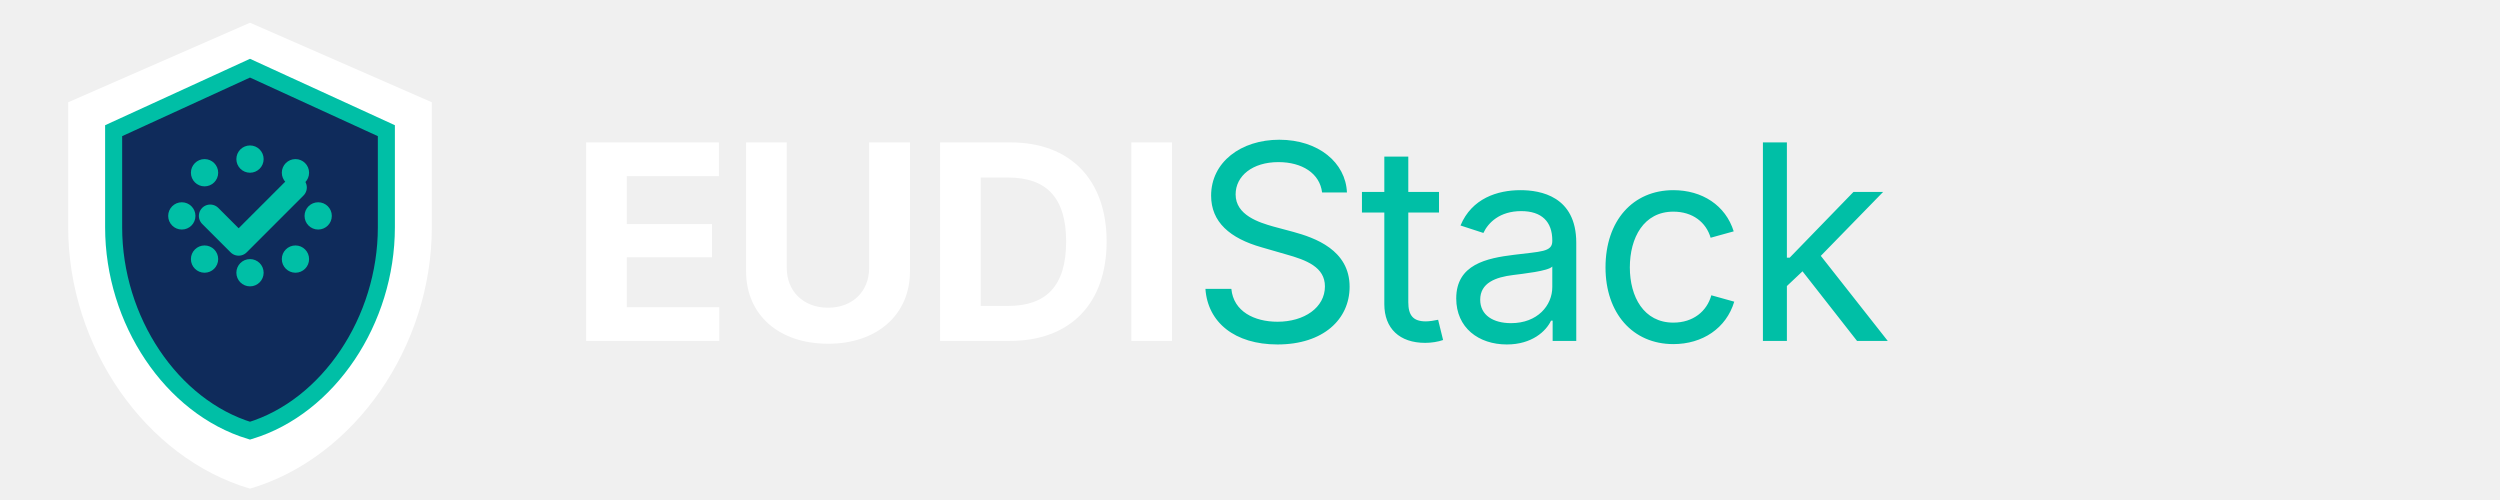
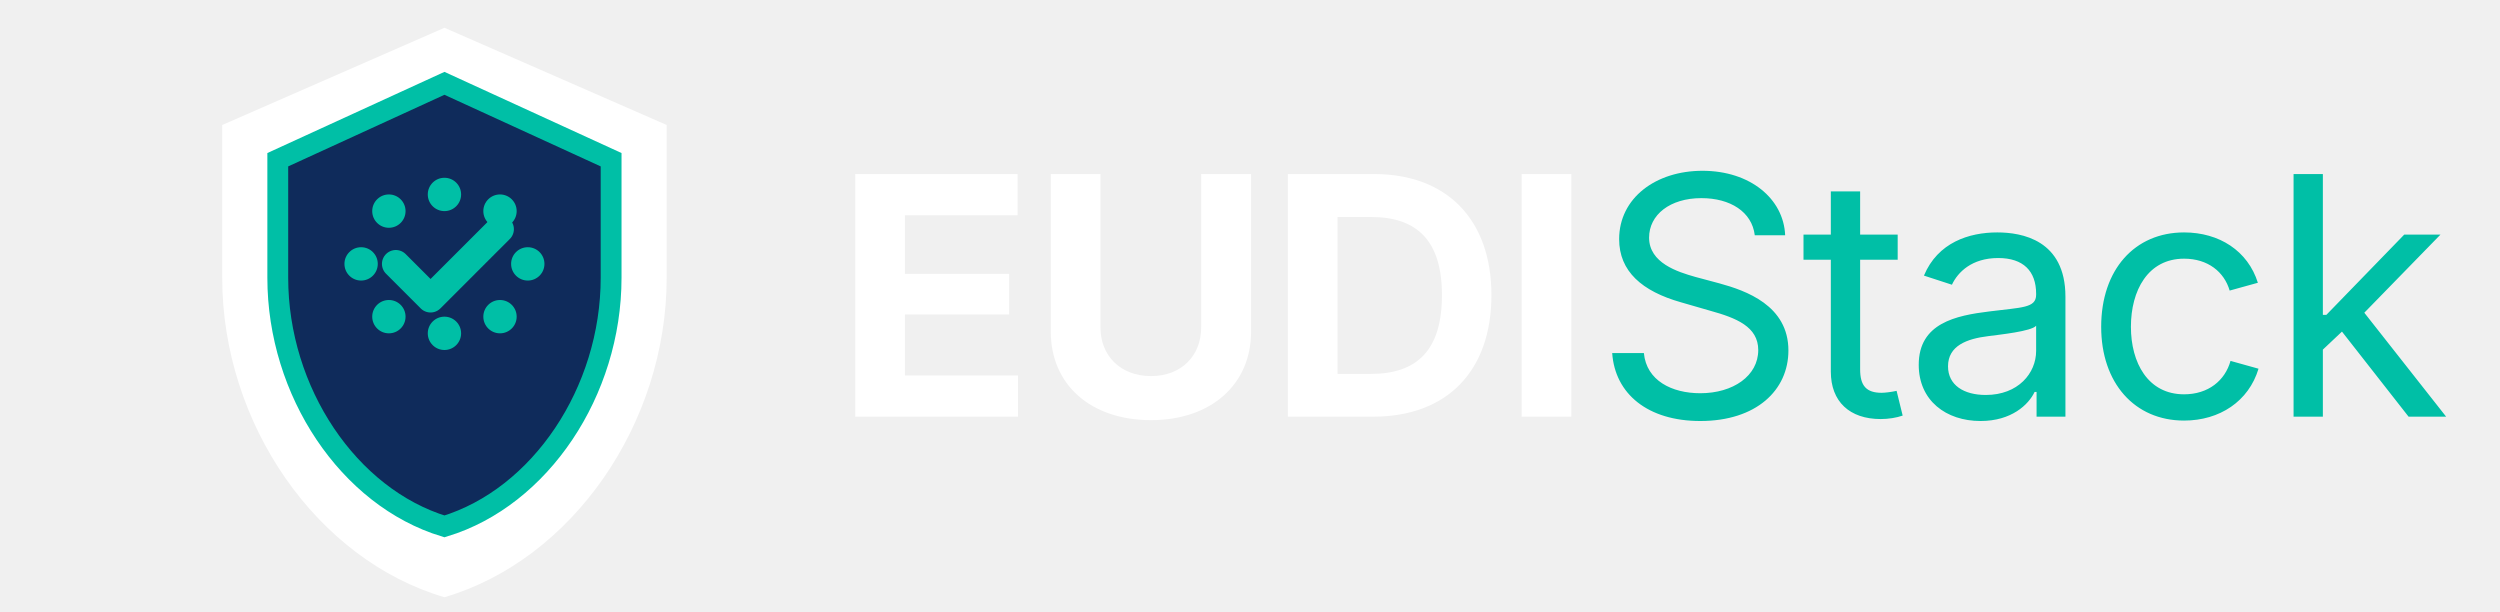
- <svg xmlns="http://www.w3.org/2000/svg" width="220" height="44" viewBox="0 0 220 44" fill="none">
+ <svg xmlns="http://www.w3.org/2000/svg" width="180" height="44" viewBox="0 0 160 44" fill="none">
  <path d="M22 2L6 9v11c0 10.5 6.8 20.3 16 23 9.2-2.7 16-12.5 16-23V9L22 2z" fill="#FFFFFF" />
  <path d="M22 6L10 11.5v8.5c0 8.2 5.1 15.8 12 17.9 6.9-2.1 12-9.7 12-17.9v-8.5L22 6z" fill="#0F2B5B" stroke="#00BFA6" stroke-width="1.5" />
  <g fill="#00BFA6">
    <circle cx="22" cy="14" r="1.2" />
    <circle cx="26" cy="15.2" r="1.2" />
    <circle cx="28" cy="19" r="1.2" />
    <circle cx="26" cy="22.8" r="1.2" />
    <circle cx="22" cy="24" r="1.2" />
    <circle cx="18" cy="22.8" r="1.2" />
    <circle cx="16" cy="19" r="1.2" />
    <circle cx="18" cy="15.2" r="1.2" />
  </g>
  <path d="M18.5 19l2.5 2.5 5-5" stroke="#00BFA6" stroke-width="2" stroke-linecap="round" stroke-linejoin="round" fill="none" />
  <text x="50" y="30" font-family="Inter, -apple-system, BlinkMacSystemFont, 'Segoe UI', Helvetica, Arial, sans-serif" font-size="24" font-weight="700" fill="#FFFFFF" letter-spacing="-0.5">
    EUDI<tspan font-weight="400" fill="#00BFA6">Stack</tspan>
  </text>
</svg>
